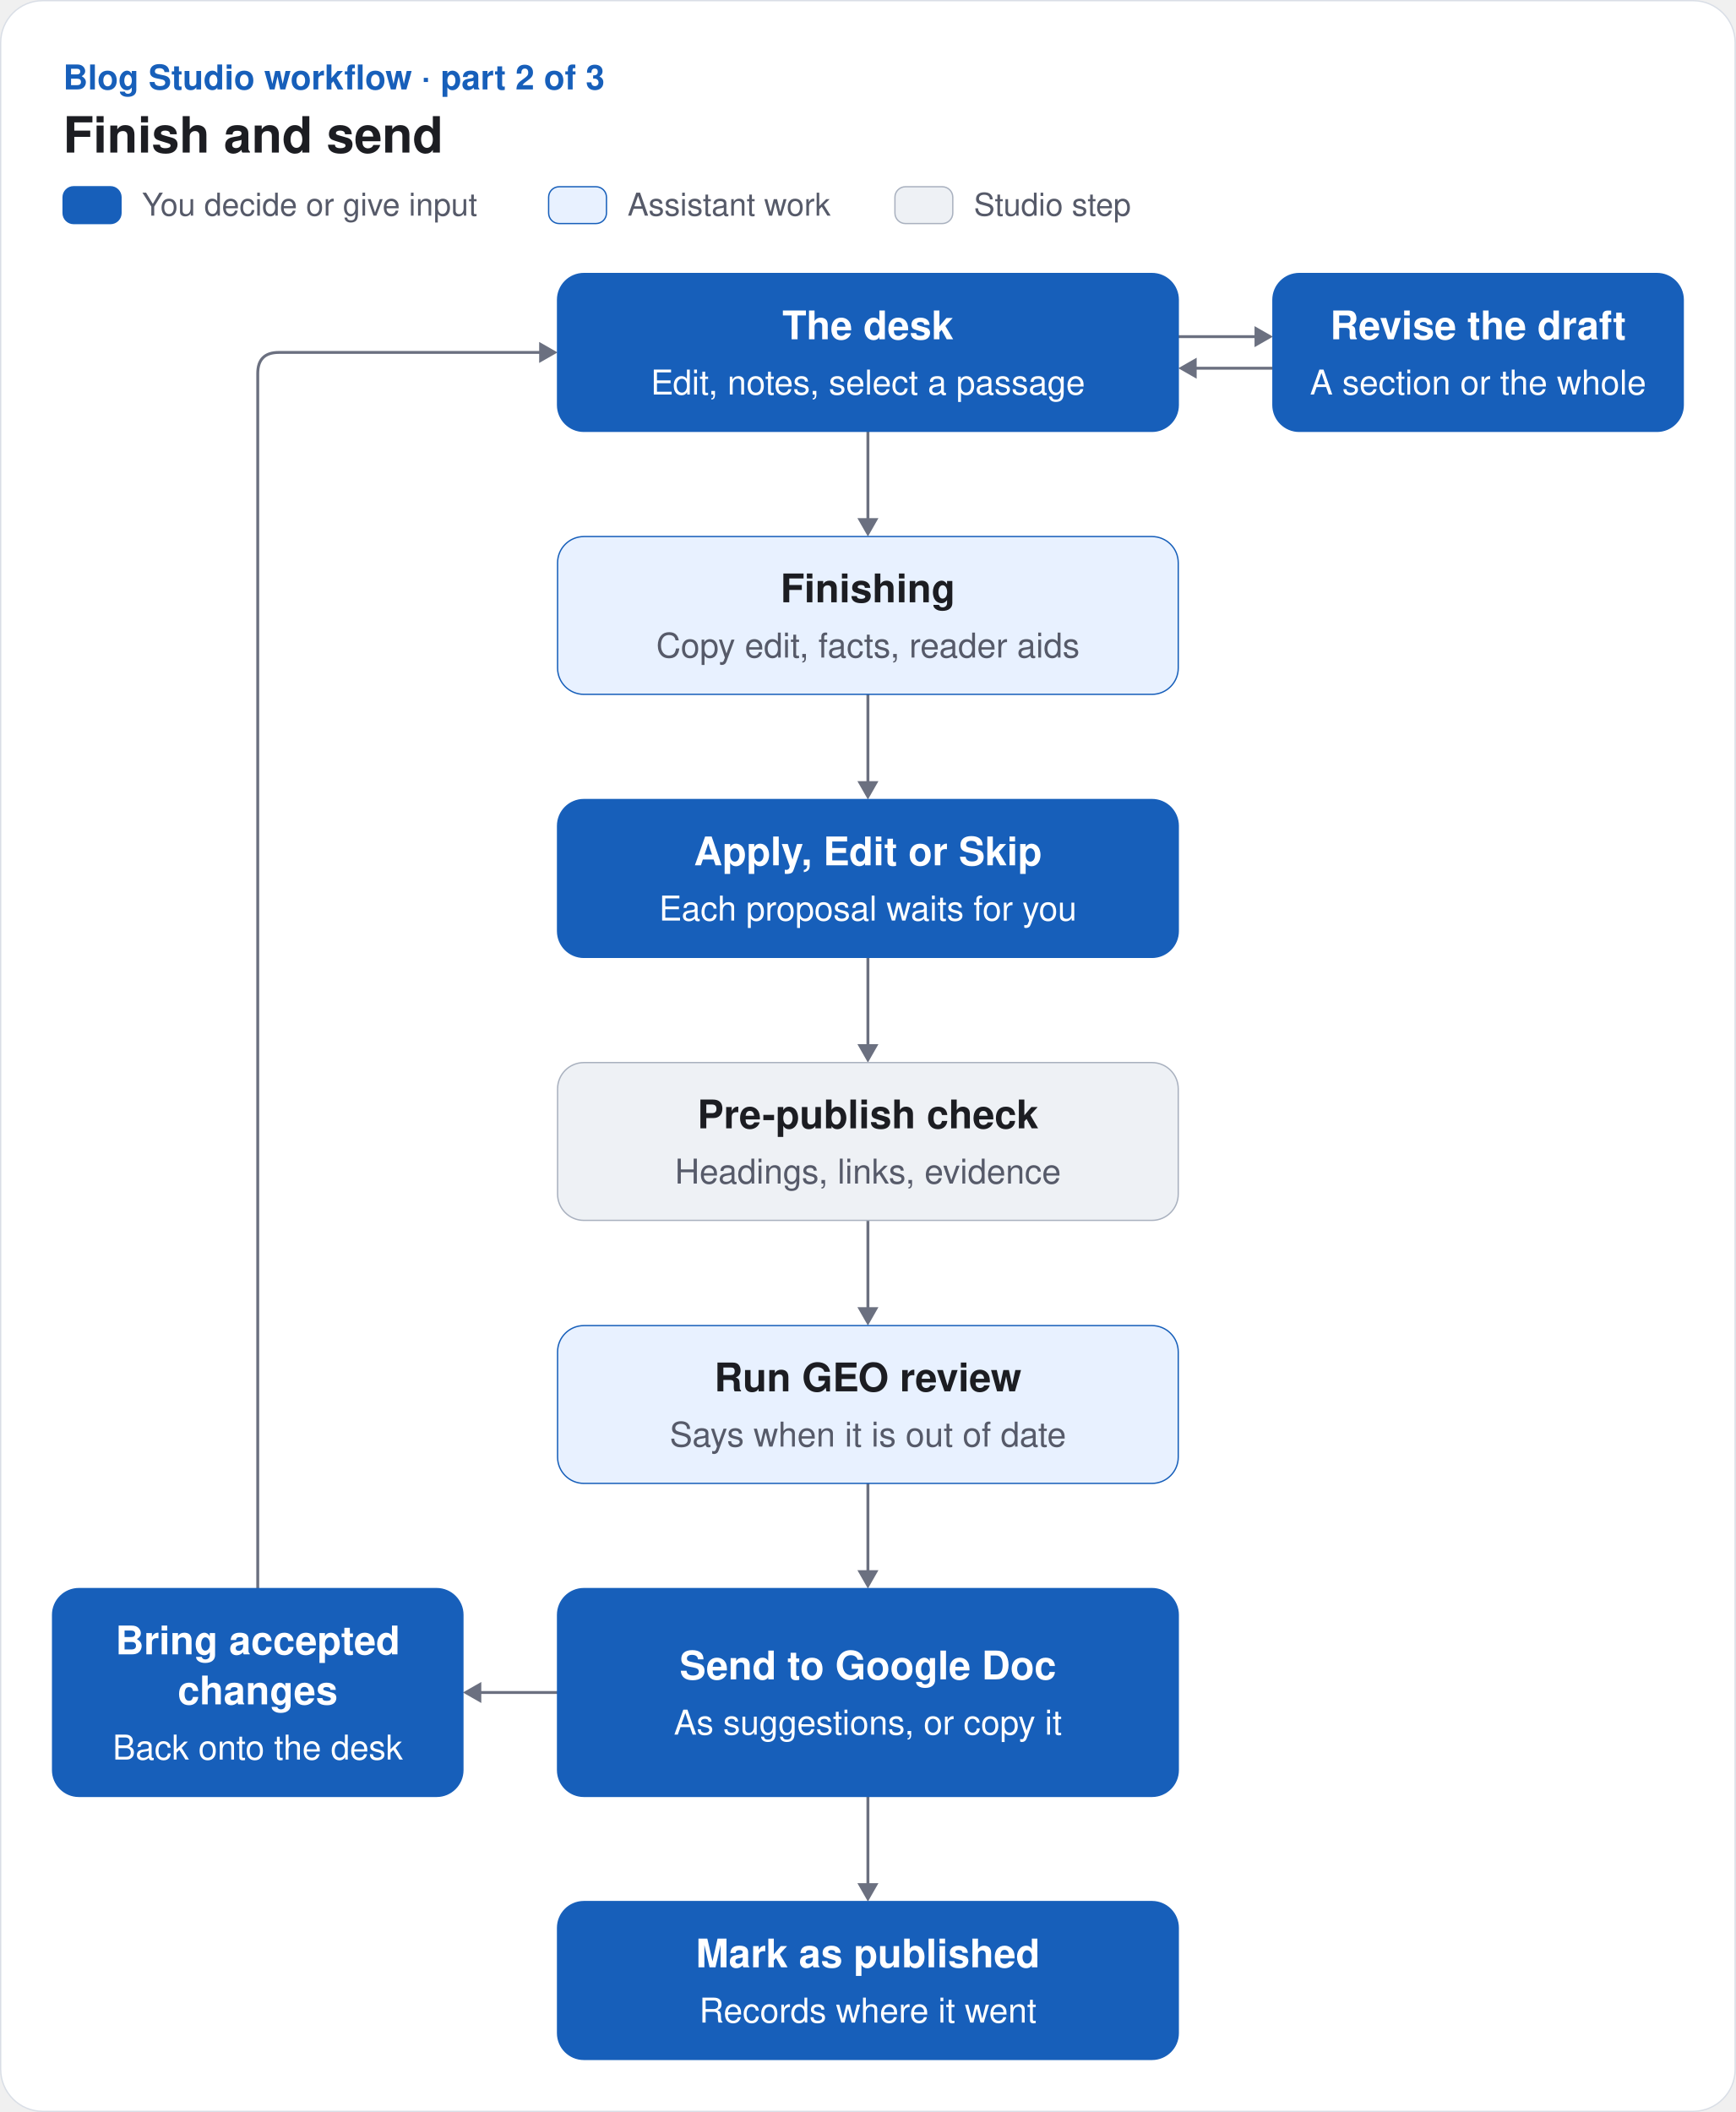
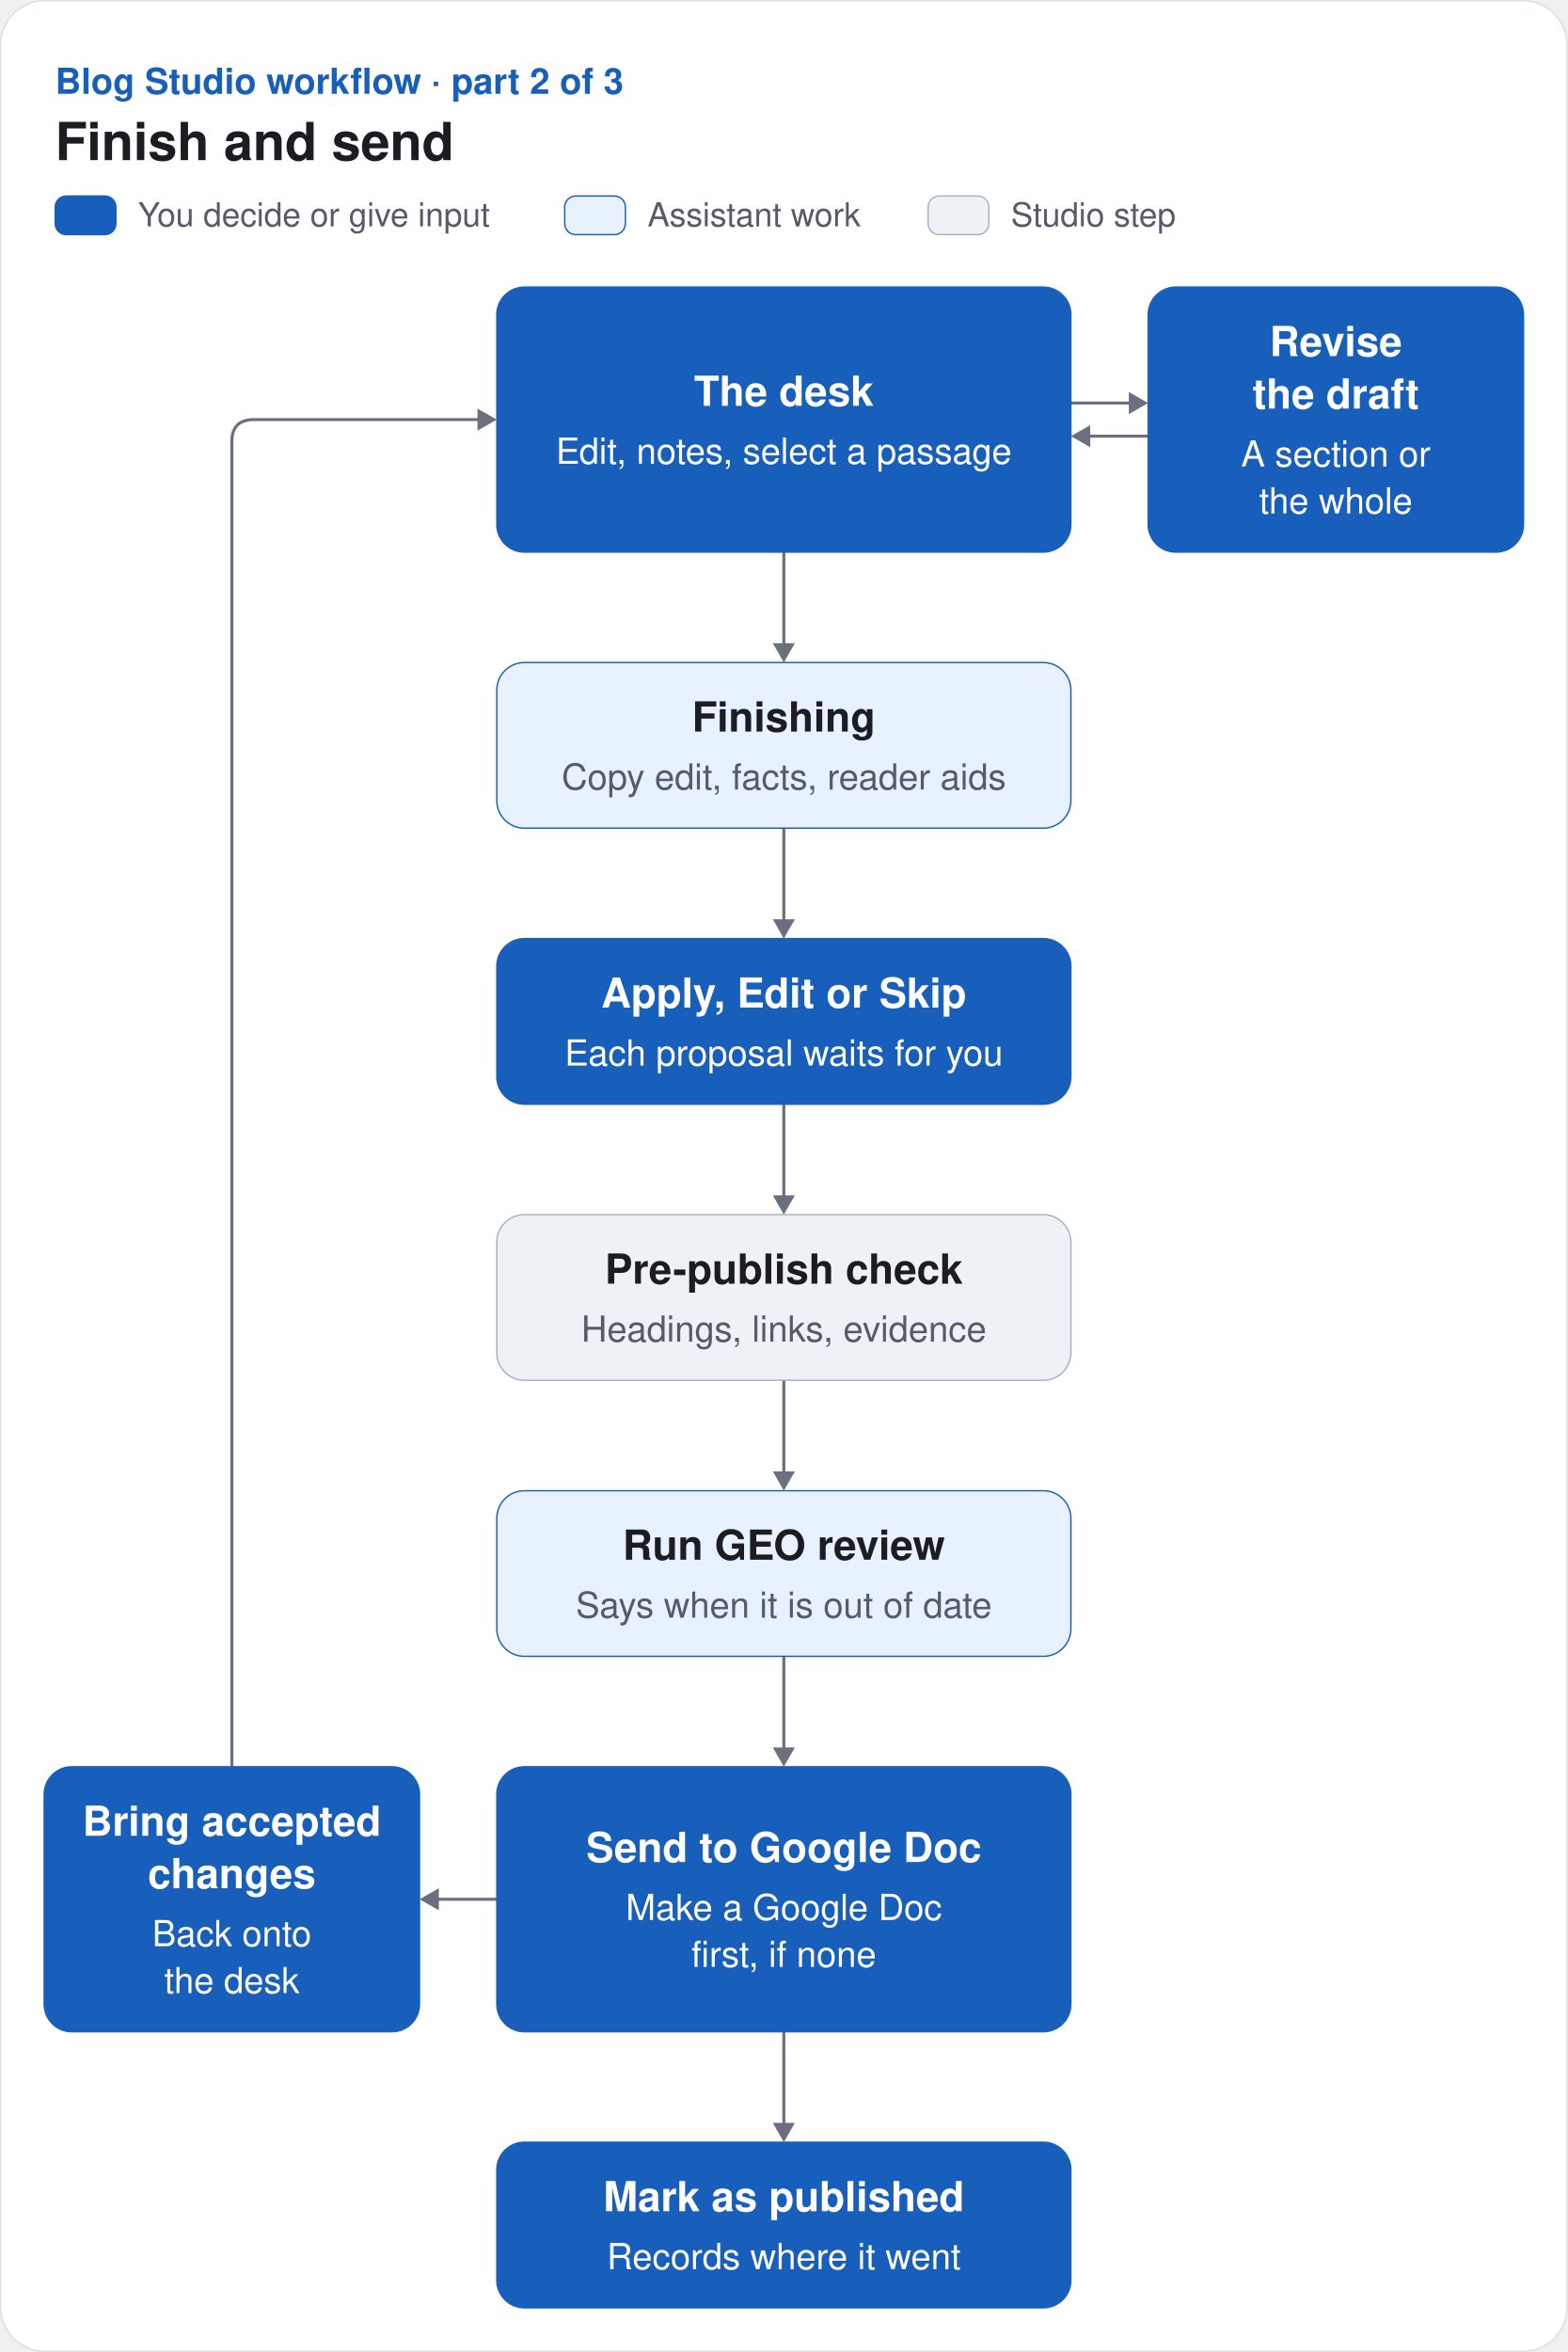
- <svg xmlns="http://www.w3.org/2000/svg" width="660" height="803" viewBox="0 0 660 803" role="img" aria-labelledby="title desc">
+ <svg xmlns="http://www.w3.org/2000/svg" width="568" height="852" viewBox="0 0 568 852" role="img" aria-labelledby="title desc">
  <style>svg{font-family:-apple-system,BlinkMacSystemFont,"SF Pro Text","Segoe UI",Helvetica,Arial,sans-serif}.title{font-weight:600}.bold{font-weight:700}.page,.you,.assistant,.studio{stroke-width:0.5}.wire{stroke-width:1.1}.page{fill:#ffffff;stroke:#d9dee6}.ink{fill:#1c1d22}.quiet{fill:#565a69}.accent-text{fill:#175fba}.you{fill:#175fba;stroke:#175fba}.you-text{fill:#ffffff}.assistant{fill:#e8f1ff;stroke:#175fba}.studio{fill:#eef1f5;stroke:#a9b1bf}.wire{fill:none;stroke:#6b7080}.tip{fill:#6b7080}@media (prefers-color-scheme:dark){.page{fill:#191f29;stroke:#39404d}.ink{fill:#f3f4f8}.quiet{fill:#abb0c0}.accent-text{fill:#9cc4ff}.you{fill:#9cc4ff;stroke:#9cc4ff}.you-text{fill:#151c29}.assistant{fill:#213653;stroke:#9cc4ff}.studio{fill:#262d39;stroke:#5d6576}.wire{fill:none;stroke:#9aa0b0}.tip{fill:#9aa0b0}}</style>
-   <rect x="0.25" y="0.25" width="659.5" height="802.5" rx="16" class="page" />
-   <text x="24" y="34" font-size="13" class="accent-text title" text-anchor="start">Blog Studio workflow · part 2 of 3</text>
-   <text x="24" y="58" font-size="19" class="ink bold" text-anchor="start">Finish and send</text>
-   <rect x="24" y="71" width="22" height="14" rx="4" class="you" />
-   <text x="54" y="82" font-size="12" class="quiet" text-anchor="start">You decide or give input</text>
-   <rect x="208.598" y="71" width="22" height="14" rx="4" class="assistant" />
-   <text x="238.598" y="82" font-size="12" class="quiet" text-anchor="start">Assistant work</text>
-   <rect x="340.271" y="71" width="22" height="14" rx="4" class="studio" />
-   <text x="370.271" y="82" font-size="12" class="quiet" text-anchor="start">Studio step</text>
-   <path d="M330 164L330 198" class="wire" />
-   <path d="M330 204l-4 -7h8z" class="tip" />
-   <path d="M330 264L330 298" class="wire" />
-   <path d="M330 304l-4 -7h8z" class="tip" />
-   <path d="M330 364L330 398" class="wire" />
-   <path d="M330 404l-4 -7h8z" class="tip" />
-   <path d="M330 464L330 498" class="wire" />
-   <path d="M330 504l-4 -7h8z" class="tip" />
-   <path d="M330 564L330 598" class="wire" />
-   <path d="M330 604l-4 -7h8z" class="tip" />
-   <path d="M330 683L330 717" class="wire" />
-   <path d="M330 723l-4 -7h8z" class="tip" />
-   <path d="M448 128L478 128" class="wire" />
-   <path d="M484 128l-7 -4v8z" class="tip" />
-   <path d="M484 140L454 140" class="wire" />
-   <path d="M448 140l7 -4v8z" class="tip" />
-   <path d="M212 643.5L182 643.5" class="wire" />
-   <path d="M176 643.5l7 -4v8z" class="tip" />
-   <path d="M98 604L98 142Q98 134 106 134L206 134" class="wire" />
-   <path d="M212 134l-7 -4v8z" class="tip" />
-   <rect x="212" y="104" width="236" height="60" rx="10" class="you" />
-   <text x="330" y="129" font-size="15" class="you-text bold" text-anchor="middle">The desk</text>
-   <text x="330" y="150" font-size="13" class="you-text" text-anchor="middle">Edit, notes, select a passage</text>
-   <rect x="212" y="204" width="236" height="60" rx="10" class="assistant" />
-   <text x="330" y="229" font-size="15" class="ink bold" text-anchor="middle">Finishing</text>
-   <text x="330" y="250" font-size="13" class="quiet" text-anchor="middle">Copy edit, facts, reader aids</text>
-   <rect x="212" y="304" width="236" height="60" rx="10" class="you" />
-   <text x="330" y="329" font-size="15" class="you-text bold" text-anchor="middle">Apply, Edit or Skip</text>
-   <text x="330" y="350" font-size="13" class="you-text" text-anchor="middle">Each proposal waits for you</text>
-   <rect x="212" y="404" width="236" height="60" rx="10" class="studio" />
-   <text x="330" y="429" font-size="15" class="ink bold" text-anchor="middle">Pre-publish check</text>
-   <text x="330" y="450" font-size="13" class="quiet" text-anchor="middle">Headings, links, evidence</text>
-   <rect x="212" y="504" width="236" height="60" rx="10" class="assistant" />
-   <text x="330" y="529" font-size="15" class="ink bold" text-anchor="middle">Run GEO review</text>
-   <text x="330" y="550" font-size="13" class="quiet" text-anchor="middle">Says when it is out of date</text>
-   <rect x="212" y="604" width="236" height="79" rx="10" class="you" />
-   <text x="330" y="638.5" font-size="15" class="you-text bold" text-anchor="middle">Send to Google Doc</text>
-   <text x="330" y="659.5" font-size="13" class="you-text" text-anchor="middle">As suggestions, or copy it</text>
-   <rect x="212" y="723" width="236" height="60" rx="10" class="you" />
-   <text x="330" y="748" font-size="15" class="you-text bold" text-anchor="middle">Mark as published</text>
-   <text x="330" y="769" font-size="13" class="you-text" text-anchor="middle">Records where it went</text>
-   <rect x="484" y="104" width="156" height="60" rx="10" class="you" />
-   <text x="562" y="129" font-size="15" class="you-text bold" text-anchor="middle">Revise the draft</text>
-   <text x="562" y="150" font-size="13" class="you-text" text-anchor="middle">A section or the whole</text>
-   <rect x="20" y="604" width="156" height="79" rx="10" class="you" />
-   <text x="98" y="629" font-size="15" class="you-text bold" text-anchor="middle">Bring accepted</text>
-   <text x="98" y="648" font-size="15" class="you-text bold" text-anchor="middle">changes</text>
-   <text x="98" y="669" font-size="13" class="you-text" text-anchor="middle">Back onto the desk</text>
+   <rect x="0.25" y="0.25" width="567.5" height="851.5" rx="16" class="page" />
+   <text x="20" y="34" font-size="13" class="accent-text title" text-anchor="start">Blog Studio workflow · part 2 of 3</text>
+   <text x="20" y="58" font-size="19" class="ink bold" text-anchor="start">Finish and send</text>
+   <rect x="20" y="71" width="22" height="14" rx="4" class="you" />
+   <text x="50" y="82" font-size="12" class="quiet" text-anchor="start">You decide or give input</text>
+   <rect x="204.598" y="71" width="22" height="14" rx="4" class="assistant" />
+   <text x="234.598" y="82" font-size="12" class="quiet" text-anchor="start">Assistant work</text>
+   <rect x="336.271" y="71" width="22" height="14" rx="4" class="studio" />
+   <text x="366.271" y="82" font-size="12" class="quiet" text-anchor="start">Studio step</text>
+   <path d="M284 200L284 234" class="wire" />
+   <path d="M284 240l-4 -7h8z" class="tip" />
+   <path d="M284 300L284 334" class="wire" />
+   <path d="M284 340l-4 -7h8z" class="tip" />
+   <path d="M284 400L284 434" class="wire" />
+   <path d="M284 440l-4 -7h8z" class="tip" />
+   <path d="M284 500L284 534" class="wire" />
+   <path d="M284 540l-4 -7h8z" class="tip" />
+   <path d="M284 600L284 634" class="wire" />
+   <path d="M284 640l-4 -7h8z" class="tip" />
+   <path d="M284 736L284 770" class="wire" />
+   <path d="M284 776l-4 -7h8z" class="tip" />
+   <path d="M388 146L410 146" class="wire" />
+   <path d="M416 146l-7 -4v8z" class="tip" />
+   <path d="M416 158L394 158" class="wire" />
+   <path d="M388 158l7 -4v8z" class="tip" />
+   <path d="M180 688L158 688" class="wire" />
+   <path d="M152 688l7 -4v8z" class="tip" />
+   <path d="M84 640L84 160Q84 152 92 152L174 152" class="wire" />
+   <path d="M180 152l-7 -4v8z" class="tip" />
+   <rect x="180" y="104" width="208" height="96" rx="10" class="you" />
+   <text x="284" y="147" font-size="15" class="you-text bold" text-anchor="middle">The desk</text>
+   <text x="284" y="168" font-size="13" class="you-text" text-anchor="middle">Edit, notes, select a passage</text>
+   <rect x="180" y="240" width="208" height="60" rx="10" class="assistant" />
+   <text x="284" y="265" font-size="15" class="ink bold" text-anchor="middle">Finishing</text>
+   <text x="284" y="286" font-size="13" class="quiet" text-anchor="middle">Copy edit, facts, reader aids</text>
+   <rect x="180" y="340" width="208" height="60" rx="10" class="you" />
+   <text x="284" y="365" font-size="15" class="you-text bold" text-anchor="middle">Apply, Edit or Skip</text>
+   <text x="284" y="386" font-size="13" class="you-text" text-anchor="middle">Each proposal waits for you</text>
+   <rect x="180" y="440" width="208" height="60" rx="10" class="studio" />
+   <text x="284" y="465" font-size="15" class="ink bold" text-anchor="middle">Pre-publish check</text>
+   <text x="284" y="486" font-size="13" class="quiet" text-anchor="middle">Headings, links, evidence</text>
+   <rect x="180" y="540" width="208" height="60" rx="10" class="assistant" />
+   <text x="284" y="565" font-size="15" class="ink bold" text-anchor="middle">Run GEO review</text>
+   <text x="284" y="586" font-size="13" class="quiet" text-anchor="middle">Says when it is out of date</text>
+   <rect x="180" y="640" width="208" height="96" rx="10" class="you" />
+   <text x="284" y="674.5" font-size="15" class="you-text bold" text-anchor="middle">Send to Google Doc</text>
+   <text x="284" y="695.5" font-size="13" class="you-text" text-anchor="middle">Make a Google Doc</text>
+   <text x="284" y="712.5" font-size="13" class="you-text" text-anchor="middle">first, if none</text>
+   <rect x="180" y="776" width="208" height="60" rx="10" class="you" />
+   <text x="284" y="801" font-size="15" class="you-text bold" text-anchor="middle">Mark as published</text>
+   <text x="284" y="822" font-size="13" class="you-text" text-anchor="middle">Records where it went</text>
+   <rect x="416" y="104" width="136" height="96" rx="10" class="you" />
+   <text x="484" y="129" font-size="15" class="you-text bold" text-anchor="middle">Revise</text>
+   <text x="484" y="148" font-size="15" class="you-text bold" text-anchor="middle">the draft</text>
+   <text x="484" y="169" font-size="13" class="you-text" text-anchor="middle">A section or</text>
+   <text x="484" y="186" font-size="13" class="you-text" text-anchor="middle">the whole</text>
+   <rect x="16" y="640" width="136" height="96" rx="10" class="you" />
+   <text x="84" y="665" font-size="15" class="you-text bold" text-anchor="middle">Bring accepted</text>
+   <text x="84" y="684" font-size="15" class="you-text bold" text-anchor="middle">changes</text>
+   <text x="84" y="705" font-size="13" class="you-text" text-anchor="middle">Back onto</text>
+   <text x="84" y="722" font-size="13" class="you-text" text-anchor="middle">the desk</text>
</svg>
